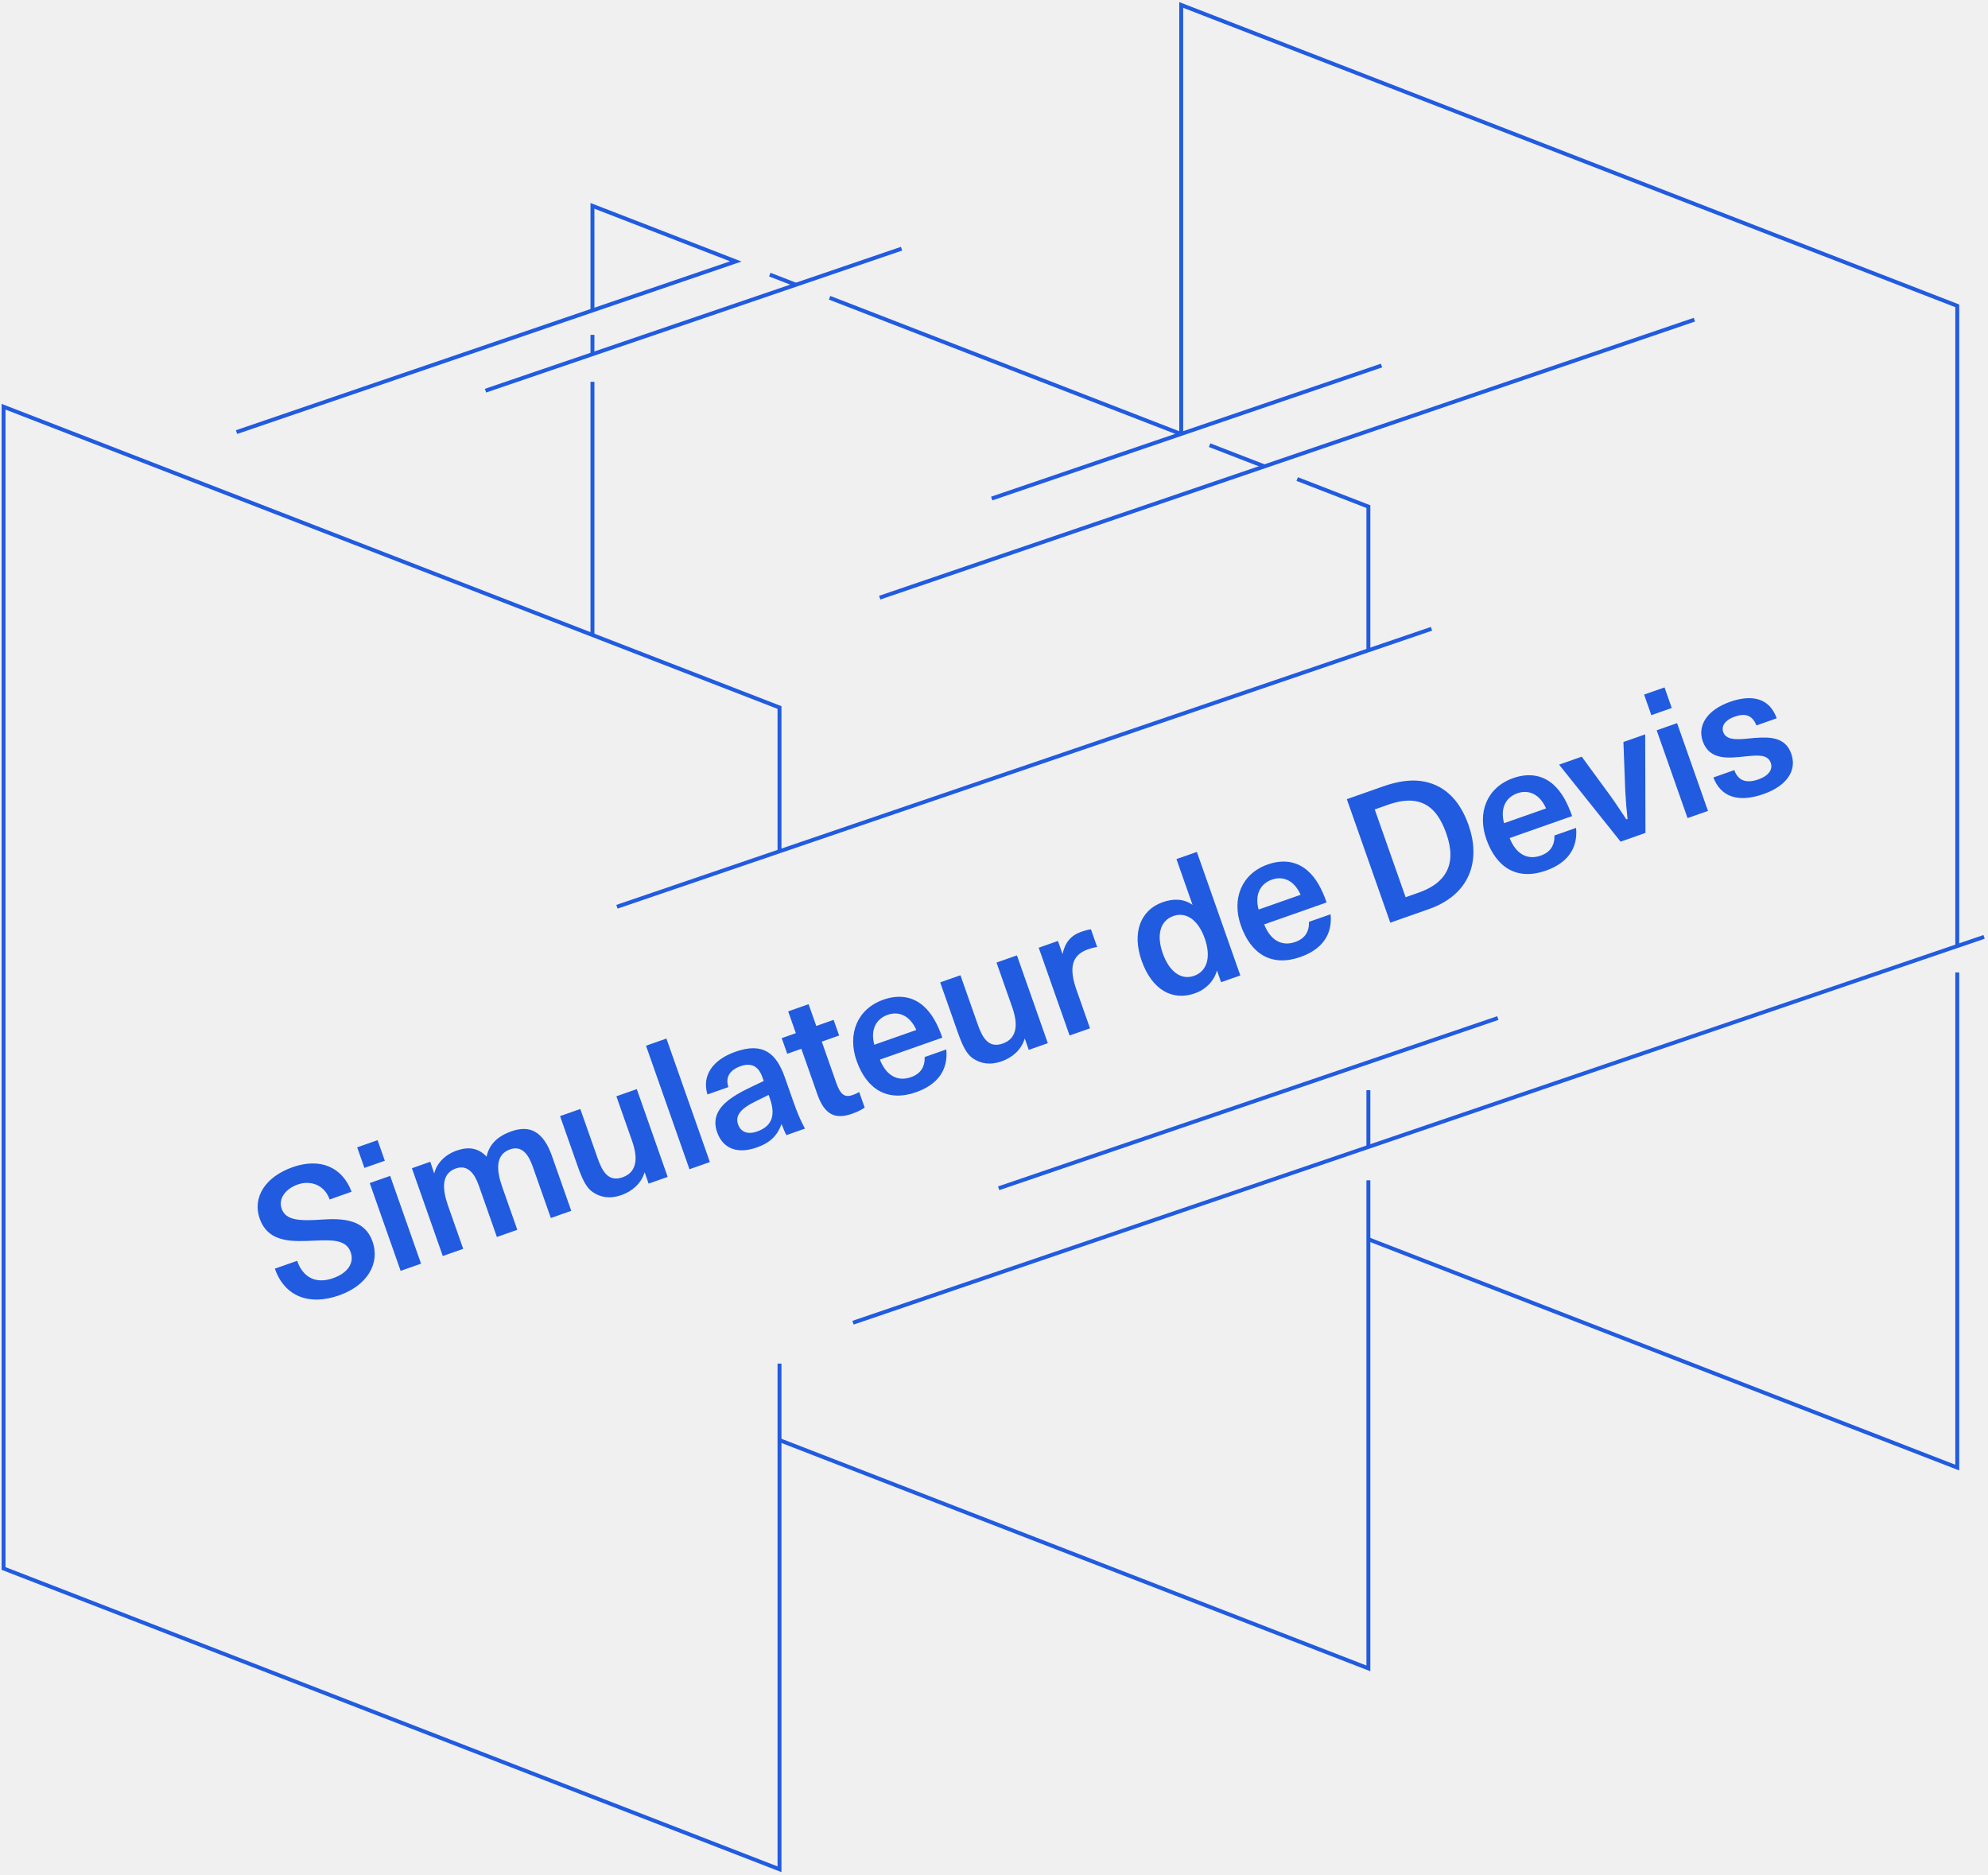
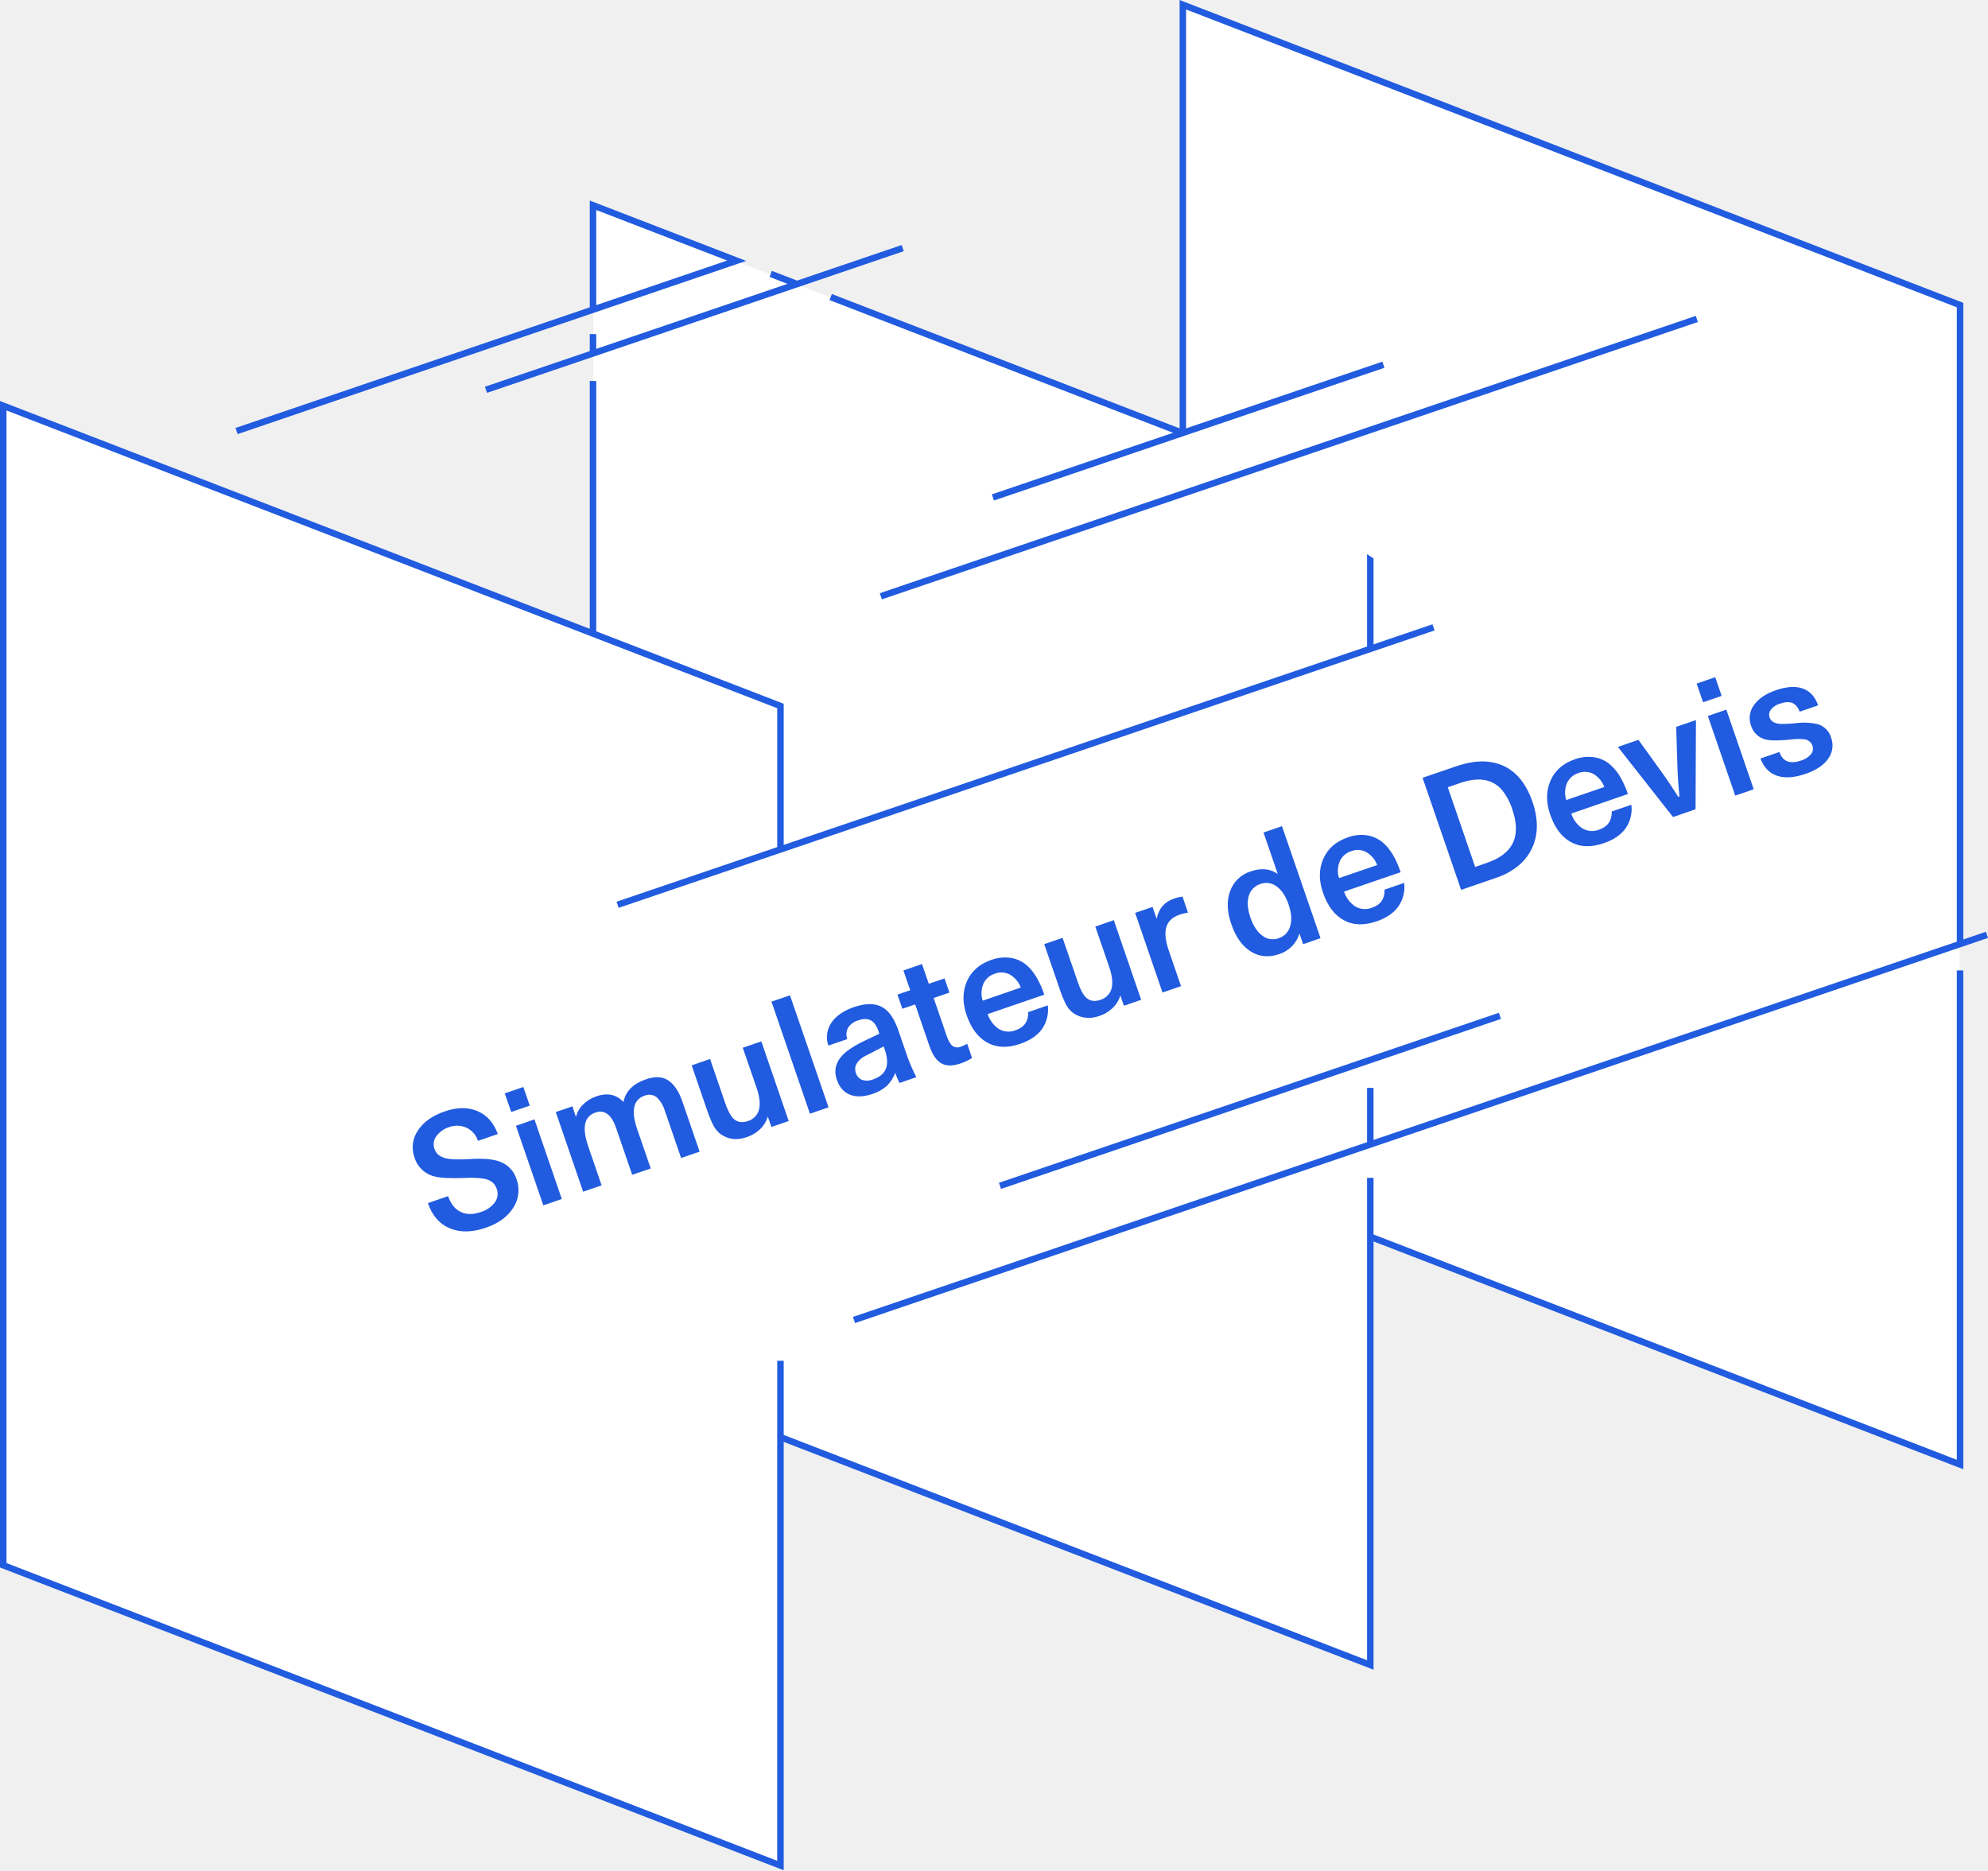
- <svg xmlns="http://www.w3.org/2000/svg" width="507" height="478" viewBox="0 0 507 478" fill="none">
-   <path d="M198.797 347.773V476.74L0.909 400.026V103.734L198.797 180.448V217.082" stroke="#215BDF" stroke-miterlimit="10" />
-   <path d="M348.979 301.027V425.504L198.797 367.291" stroke="#215BDF" stroke-miterlimit="10" />
-   <path d="M348.979 278.035V292.497" stroke="#215BDF" stroke-miterlimit="10" />
-   <path d="M330.825 122.178L348.979 129.211V165.873" stroke="#215BDF" stroke-miterlimit="10" />
-   <path d="M308.479 113.535L322.495 118.958" stroke="#215BDF" stroke-miterlimit="10" />
-   <path d="M211.574 75.942L301.244 110.712" stroke="#215BDF" stroke-miterlimit="10" />
-   <path d="M196.32 70.037L203.019 72.636" stroke="#215BDF" stroke-miterlimit="10" />
-   <path d="M499.161 248.012V374.296L348.979 316.054" stroke="#215BDF" stroke-miterlimit="10" />
-   <path d="M301.245 110.711V1.261L499.161 78.003V241.26" stroke="#215BDF" stroke-miterlimit="10" />
-   <path d="M217.541 337.351L506 238.944" stroke="#215BDF" stroke-miterlimit="10" />
-   <path d="M157.339 231.262L365.078 160.366" stroke="#215BDF" stroke-miterlimit="10" />
-   <path d="M224.352 152.429L432.118 81.533" stroke="#215BDF" stroke-miterlimit="10" />
-   <path d="M254.692 303.061L381.992 259.648" stroke="#215BDF" stroke-miterlimit="10" />
-   <path d="M252.92 127.149L352.328 93.227" stroke="#215BDF" stroke-miterlimit="10" />
-   <path d="M151.092 97.38V161.948" stroke="#215BDF" stroke-miterlimit="10" />
-   <path d="M151.092 85.402V90.147" stroke="#215BDF" stroke-miterlimit="10" />
-   <path d="M60.324 110.202L187.652 66.676L151.092 52.497V79.019" stroke="#215BDF" stroke-miterlimit="10" />
-   <path d="M123.818 99.638L229.925 63.428" stroke="#215BDF" stroke-miterlimit="10" />
-   <path d="M75.773 321.56L70.089 323.559C72.577 330.632 78.801 333.075 86.481 330.373C93.554 327.885 97.012 322.328 94.997 316.6C93.058 311.09 87.639 310.656 82.117 311.038C76.217 311.456 72.867 311.22 71.829 308.269C70.897 305.622 72.951 303.144 75.902 302.106C79.243 300.931 82.771 302.225 84.069 305.914L89.666 303.944C87.292 297.611 81.622 295.217 74.636 297.675C67.65 300.133 64.332 305.396 66.225 310.777C68.47 317.156 74.819 316.629 80.3 316.407C84.53 316.235 88.281 316.086 89.426 319.34C90.403 322.118 88.714 324.662 84.939 325.991C80.643 327.502 77.3 325.899 75.773 321.56ZM99.502 299.899L94.295 301.731L102.172 324.121L107.379 322.289L99.502 299.899ZM96.296 290.786L91.089 292.618L92.936 297.869L98.143 296.037L96.296 290.786ZM109.734 296.299L105.048 297.947L112.925 320.338L118.133 318.506L114.255 307.484C112.759 303.232 112.548 299.307 116.237 298.01C119.318 296.926 121.06 299.385 122.099 302.335L126.724 315.483L131.931 313.651L128.054 302.63C126.558 298.377 126.347 294.453 130.079 293.14C133.16 292.056 134.816 294.545 135.854 297.496L140.48 310.644L145.687 308.812L140.756 294.796C139.718 291.845 138.345 289.744 136.45 288.655C134.805 287.722 132.797 287.697 130.41 288.537C127.156 289.682 124.745 291.7 124.101 294.999C121.924 292.693 119.388 292.414 116.438 293.453C113.487 294.491 111.341 296.709 110.744 299.308L109.734 296.299ZM164.396 298.963L165.418 301.87L170.278 300.16L162.401 277.769L157.194 279.601L161.194 290.97C162.171 293.747 162.291 295.753 161.836 297.23C161.38 298.707 160.363 299.699 158.758 300.263C155.113 301.546 153.567 298.676 152.407 295.378L147.995 282.838L142.831 284.655L147.304 297.369C148.449 300.623 149.475 302.847 151.094 303.984C153.154 305.404 155.547 305.83 158.498 304.792C161.102 303.876 163.5 301.96 164.396 298.963ZM169.957 264.871L164.75 266.703L175.833 298.206L181.04 296.374L169.957 264.871ZM200.559 289.507L205.289 287.843C204.043 285.55 203.208 283.454 202.338 280.981L200.14 274.732C198.018 268.701 194.681 265.73 187.564 268.234C181.706 270.295 178.951 274.385 180.427 279.132L185.764 277.254C184.952 274.809 186.041 272.914 188.862 271.922C191.639 270.945 193.46 271.962 194.437 274.74L194.773 275.694C189.333 278.388 180.365 281.592 182.884 288.752C184.35 292.917 187.997 294.414 192.988 292.658C196.502 291.422 198.247 289.589 199.319 286.676C199.775 287.832 200.123 288.685 200.559 289.507ZM196.025 279.252L196.36 280.207C198.07 285.067 196.32 287.438 193.066 288.583C190.636 289.438 188.906 288.681 188.235 286.772C186.891 282.953 192.318 281.19 196.025 279.252ZM201.011 257.944L202.965 263.498L199.363 264.765L200.768 268.757L204.37 267.49L208.446 279.076C210.232 284.153 212.846 285.623 217.315 284.05C218.487 283.638 219.454 283.2 220.519 282.484L219.115 278.492C218.351 278.956 217.874 279.124 217.397 279.292C215.314 280.024 214.264 278.98 213.286 276.203L209.577 265.658L214.003 264.101L212.598 260.109L208.172 261.666L206.218 256.112L201.011 257.944ZM218.455 270.532C221.035 277.865 226.37 281.108 233.617 278.559C239.041 276.651 241.846 272.982 241.336 267.651L235.825 269.59C235.897 272.149 234.747 273.87 232.317 274.725C228.672 276.007 225.875 274.017 224.401 270.244L240.326 264.641C239.105 261.17 237.663 258.459 235.478 256.545C232.939 254.318 229.478 253.488 225.312 254.953C218.543 257.335 216.089 263.806 218.455 270.532ZM233.689 262.685L222.971 266.456C221.931 262.531 223.472 259.843 226.38 258.82C229.2 257.828 232.042 258.974 233.689 262.685ZM261.343 264.854L262.366 267.762L267.226 266.052L259.348 243.661L254.141 245.493L258.141 256.862C259.118 259.639 259.238 261.645 258.783 263.122C258.327 264.599 257.311 265.59 255.705 266.155C252.06 267.438 250.514 264.568 249.354 261.27L244.942 248.73L239.778 250.546L244.251 263.26C245.396 266.515 246.422 268.738 248.041 269.875C250.102 271.296 252.495 271.722 255.445 270.684C258.049 269.768 260.447 267.852 261.343 264.854ZM269.806 239.982L264.903 241.707L272.78 264.098L277.987 262.266L274.537 252.459C272.629 247.035 273.183 243.621 277.479 242.11C278.174 241.866 278.927 241.649 279.812 241.533L278.224 237.02C277.426 237.106 276.412 237.414 275.675 237.673C273.114 238.574 271.574 240.433 270.982 243.323L269.806 239.982ZM291.148 245.006C293.758 252.426 298.986 255.365 304.714 253.35C307.491 252.373 309.581 250.273 310.364 247.51L311.418 250.504L316.321 248.779L305.237 217.276L300.03 219.108L304.137 230.781C301.87 229.189 299.265 229.13 296.531 230.092C290.803 232.107 288.659 237.933 291.148 245.006ZM296.528 243.113C294.88 238.426 295.896 234.801 299.238 233.626C302.535 232.466 305.598 234.655 307.247 239.342C308.941 244.158 307.807 247.727 304.509 248.887C301.211 250.047 298.177 247.799 296.528 243.113ZM316.462 236.051C319.042 243.384 324.377 246.627 331.623 244.078C337.048 242.17 339.853 238.501 339.343 233.17L333.832 235.109C333.903 237.668 332.753 239.389 330.323 240.244C326.678 241.526 323.881 239.536 322.408 235.763L338.333 230.16C337.111 226.689 335.67 223.978 333.485 222.064C330.946 219.837 327.484 219.007 323.318 220.472C316.549 222.854 314.096 229.325 316.462 236.051ZM331.695 228.204L320.977 231.975C319.938 228.05 321.479 225.362 324.386 224.339C327.207 223.347 330.048 224.493 331.695 228.204ZM352.682 200.584L343.483 203.82L354.566 235.323L364.416 231.858C370.014 229.889 373.406 226.501 374.895 222.417C376.203 218.788 376.003 214.615 374.537 210.45C372.14 203.637 367.946 199.895 362.232 199.175C359.374 198.815 356.153 199.362 352.682 200.584ZM361.859 227.638L358.474 228.828L350.597 206.438L354.025 205.232C357.019 204.178 359.517 203.933 361.548 204.438C364.951 205.24 367.221 207.952 368.855 212.595C370.275 216.631 370.226 219.818 368.843 222.401C367.6 224.691 365.287 226.432 361.859 227.638ZM379.063 214.026C381.643 221.36 386.978 224.603 394.224 222.054C399.648 220.145 402.454 216.476 401.944 211.145L396.433 213.084C396.504 215.644 395.354 217.365 392.924 218.22C389.279 219.502 386.482 217.512 385.008 213.739L400.934 208.136C399.712 204.665 398.271 201.953 396.086 200.04C393.547 197.812 390.085 196.982 385.919 198.448C379.15 200.829 376.697 207.3 379.063 214.026ZM394.296 206.18L383.578 209.951C382.539 206.025 384.08 203.338 386.987 202.315C389.808 201.322 392.649 202.468 394.296 206.18ZM403.389 192.984L397.618 195.015L413.306 214.658L419.641 212.429L419.574 187.29L414.02 189.244L414.487 201.661C414.615 204.103 414.814 206.471 415.072 208.867L414.768 208.974C413.426 206.959 412.142 204.973 410.712 202.989L403.389 192.984ZM427.709 184.428L422.502 186.26L430.379 208.651L435.586 206.819L427.709 184.428ZM424.503 175.316L419.296 177.148L421.143 182.398L426.35 180.566L424.503 175.316ZM442.302 196.41L436.964 198.288C438.881 203.319 443.386 204.758 449.764 202.513C455.622 200.452 458.351 196.566 456.825 192.227C455.313 187.931 451.312 187.925 447.462 188.207C443.83 188.558 440.319 189.11 439.479 186.724C438.914 185.118 440.038 183.601 442.338 182.792C445.159 181.8 446.886 182.411 447.947 185.012L453.111 183.196C451.386 178.292 447.144 176.908 441.199 178.999C435.471 181.014 432.816 184.972 434.251 189.051C435.976 193.954 440.84 193.365 444.979 192.932C448.131 192.604 450.803 192.298 451.597 194.554C452.207 196.29 450.968 197.896 448.495 198.766C445.327 199.881 443.248 199.1 442.302 196.41Z" fill="#215BDF" />
+ <svg xmlns="http://www.w3.org/2000/svg" viewBox="0 0 919.516 865.106">
+   <path d="M920.931,684.619V148.258L561.4,9.37V207.776L288.945,102.537V300.686L16.489,195.447V731.771L375.984,870.659V672.473l272.492,105.276V579.343Z" transform="translate(-14.52692 -7.26555)" style="fill:#fff" />
+   <path d="M375.507,870.182V333.821L16.012,194.933V731.294Z" transform="translate(-14.52692 -7.26555)" style="fill:#fff" />
+   <path d="M375.518,636.7v233.484L16.027,731.297V194.941L375.518,333.828v66.343" transform="translate(-14.52692 -7.26555)" style="fill:none;stroke:#215bdf;stroke-miterlimit:10;stroke-width:3px" />
+   <path d="M375.507,672.033,648.329,777.419V552.079Z" transform="translate(-14.52692 -7.26555)" style="fill:#fff" />
+   <path d="M648.337,552.084V777.421L375.518,672.036" transform="translate(-14.52692 -7.26555)" style="fill:none;stroke:#215bdf;stroke-miterlimit:10;stroke-width:3px" />
+   <path d="M648.337,510.473v26.163" transform="translate(-14.52692 -7.26555)" style="fill:none;stroke:#215bdf;stroke-miterlimit:10;stroke-width:3px" />
+   <path d="M648.329,241.095,615.304,228.362,648.329,307.438Z" transform="translate(-14.52692 -7.26555)" style="fill:#fff" />
+   <path d="M615.313,228.37l33.025,12.733V307.445" transform="translate(-14.52692 -7.26555)" style="fill:none;stroke:#215bdf;stroke-miterlimit:10;stroke-width:3px" />
+   <path d="M574.766,212.701,600.195,222.499" transform="translate(-14.52692 -7.26555)" style="fill:none;stroke:#215bdf;stroke-miterlimit:10;stroke-width:3px" />
+   <path d="M398.745,144.671l162.885,62.93" transform="translate(-14.52692 -7.26555)" style="fill:none;stroke:#215bdf;stroke-miterlimit:10;stroke-width:3px" />
+   <path d="M371.004,133.956l12.146,4.697" transform="translate(-14.52692 -7.26555)" style="fill:none;stroke:#215bdf;stroke-miterlimit:10;stroke-width:3px" />
+   <path d="M921.115,684.693v-228.569L648.329,579.306Z" transform="translate(-14.52692 -7.26555)" style="fill:#fff" />
+   <path d="M921.12,456.129V684.696l-272.783-105.385" transform="translate(-14.52692 -7.26555)" style="fill:none;stroke:#215bdf;stroke-miterlimit:10;stroke-width:3px" />
+   <path d="M921.115,443.904V148.368L561.62,9.443v198.149Z" transform="translate(-14.52692 -7.26555)" style="fill:#fff" />
+   <path d="M561.63,207.601V9.453L921.12,148.377V443.91" transform="translate(-14.52692 -7.26555)" style="fill:none;stroke:#215bdf;stroke-miterlimit:10;stroke-width:3px" />
+   <path d="M409.533,617.839,933.56,439.69" transform="translate(-14.52692 -7.26555)" style="fill:none;stroke:#215bdf;stroke-miterlimit:10;stroke-width:3px" />
+   <path d="M300.185,425.783,677.582,297.464" transform="translate(-14.52692 -7.26555)" style="fill:none;stroke:#215bdf;stroke-miterlimit:10;stroke-width:3px" />
+   <path d="M421.936,283.08,799.37,154.798" transform="translate(-14.52692 -7.26555)" style="fill:none;stroke:#215bdf;stroke-miterlimit:10;stroke-width:3px" />
+   <path d="M477.05,555.79l231.245-78.635" transform="translate(-14.52692 -7.26555)" style="fill:none;stroke:#215bdf;stroke-miterlimit:10;stroke-width:3px" />
+   <path d="M473.784,237.36l180.608-61.389" transform="translate(-14.52692 -7.26555)" style="fill:none;stroke:#215bdf;stroke-miterlimit:10;stroke-width:3px" />
+   <path d="M288.81,183.493v116.87" transform="translate(-14.52692 -7.26555)" style="fill:none;stroke:#215bdf;stroke-miterlimit:10;stroke-width:3px" />
+   <path d="M288.81,161.807v8.586" transform="translate(-14.52692 -7.26555)" style="fill:none;stroke:#215bdf;stroke-miterlimit:10;stroke-width:3px" />
+   <path d="M288.798,150.203l-5.137,1.871L355.252,127.856,288.798,102.207Z" transform="translate(-14.52692 -7.26555)" style="fill:#fff" />
+   <path d="M123.944,206.647l231.319-78.782-66.453-25.649v47.996" transform="translate(-14.52692 -7.26555)" style="fill:none;stroke:#215bdf;stroke-miterlimit:10;stroke-width:3px" />
+   <path d="M239.31,187.566l192.753-65.535" transform="translate(-14.52692 -7.26555)" style="fill:none;stroke:#215bdf;stroke-miterlimit:10;stroke-width:3px" />
+   <path d="M207.813,530.209a13.795,13.795,0,0,0-1.541,12.549,12.787,12.787,0,0,0,9.467,8.733q3.779.991,13.54.661a43.478,43.478,0,0,1,9.394.367q4.33.954,5.578,4.55a6.798,6.798,0,0,1-.807,6.348,12.695,12.695,0,0,1-6.642,4.513q-5.321,1.835-9.247-.11-3.927-1.908-5.761-7.266l-9.357,3.229q2.972,8.66,10.164,11.669,7.118,2.972,16.659-.294,8.734-3.009,12.66-9.21a14.832,14.832,0,0,0,1.505-13.32,12.66,12.66,0,0,0-8.33-8.256q-4.587-1.504-12.77-.991-7.999.477-11.412-.294-4.257-.954-5.431-4.403a6.232,6.232,0,0,1,.991-6.018,11.412,11.412,0,0,1,5.761-4.036,10.625,10.625,0,0,1,7.962.22,9.938,9.938,0,0,1,5.394,6.128l9.21-3.156q-2.862-7.816-9.431-10.605-6.568-2.825-15.155.147Q211.63,524.302,207.813,530.209Z" transform="translate(-14.52692 -7.26555)" style="fill:#215bdf" />
+   <path d="M261.718,525.036l-8.55,2.972,12.66,36.804,8.55-2.936-12.66-36.841m-2.165-6.348-2.972-8.623-8.587,2.936,2.972,8.623Z" transform="translate(-14.52692 -7.26555)" style="fill:#215bdf" />
+   <path d="M329.566,542.906l8.55-2.936-7.926-23.081q-2.569-7.486-6.972-10.128-4-2.312-9.907-.257-8.953,3.082-10.421,10.531a10.495,10.495,0,0,0-5.798-3.376,13.323,13.323,0,0,0-6.788.771,15.537,15.537,0,0,0-6.128,3.78,11.942,11.942,0,0,0-3.266,5.761l-1.614-4.954-7.706,2.642,12.66,36.841,8.55-2.936-6.238-18.164q-4.403-12.843,3.376-15.522,6.348-2.165,9.577,7.192l7.412,21.613,8.586-2.936-6.238-18.127q-4.439-12.843,3.413-15.558a5.542,5.542,0,0,1,6.018,1.138,14.609,14.609,0,0,1,3.413,6.091Z" transform="translate(-14.52692 -7.26555)" style="fill:#215bdf" />
+   <path d="M358.077,491.901l6.458,18.714q2.165,6.458.954,10.274a7.506,7.506,0,0,1-5.064,4.954q-4.109,1.394-6.752-1.248-1.945-1.945-3.633-6.862l-7.082-20.622-8.513,2.936,7.192,20.916a51.065,51.065,0,0,0,2.789,6.752,12.1,12.1,0,0,0,3.376,4.146q5.32,3.743,12.146,1.394a16.732,16.732,0,0,0,5.908-3.449,13.598,13.598,0,0,0,3.816-6.055l1.651,4.807,7.999-2.752L366.663,488.965Z" transform="translate(-14.52692 -7.26555)" style="fill:#215bdf" />
+   <path d="M379.91,467.646l-8.55,2.936L389.157,522.43l8.587-2.972Z" transform="translate(-14.52692 -7.26555)" style="fill:#215bdf" />
+   <path d="M409.486,473.113q-7.229,2.495-10.421,7.229a11.812,11.812,0,0,0-1.394,10.568l8.77-3.009a6.302,6.302,0,0,1,.367-5.284,8.368,8.368,0,0,1,4.77-3.413q6.715-2.312,9.137,4.66l.514,1.578q-2.239,1.101-7.412,3.523a46.74,46.74,0,0,0-7.302,4.33q-7.559,5.834-4.917,13.43,1.761,5.174,6.055,6.899,4.33,1.725,10.458-.367a18.143,18.143,0,0,0,6.715-3.816,15.717,15.717,0,0,0,3.743-5.908,44.981,44.981,0,0,0,2.018,4.66l7.779-2.679a79.412,79.412,0,0,1-4.77-11.302l-3.523-10.274q-2.715-7.963-7.192-10.641-5.027-3.046-13.393-.183m13.76,18.2.55,1.541q1.945,5.688.293,9.174-1.468,3.082-5.798,4.55a7.434,7.434,0,0,1-5.064.183,5.127,5.127,0,0,1-2.862-3.229q-1.358-4.036,3.376-7.302Q413.999,496.047,423.246,491.313Z" transform="translate(-14.52692 -7.26555)" style="fill:#215bdf" />
+   <path d="M432.383,456.16l3.156,9.137-5.908,2.018,2.239,6.568,5.945-2.018,6.532,19.044q2.128,6.275,5.578,8.22,3.413,1.945,8.917.037a22.079,22.079,0,0,0,5.284-2.532l-2.238-6.568a17.565,17.565,0,0,1-2.862,1.321,4.025,4.025,0,0,1-4.036-.404q-1.431-1.174-2.642-4.734l-5.981-17.356,7.302-2.495-2.275-6.568-7.266,2.495-3.156-9.137Z" transform="translate(-14.52692 -7.26555)" style="fill:#215bdf" />
+   <path d="M489.699,453.995a14.798,14.798,0,0,0-7.302-3.596,18.473,18.473,0,0,0-9.357.881q-8.22,2.825-11.339,10.018-3.008,7.009-.11,15.448,3.156,9.21,9.504,12.733,6.495,3.669,15.302.624,6.752-2.312,10.017-6.752a15.645,15.645,0,0,0,2.752-11.045l-9.063,3.119q.184,6.348-5.798,8.366a8.778,8.778,0,0,1-7.852-.587,13.426,13.426,0,0,1-5.101-6.862l26.2-8.99q-3.082-9.064-7.853-13.357m-20.659,16.146a11.466,11.466,0,0,1,.44-8.073,8.701,8.701,0,0,1,5.247-4.44,8.482,8.482,0,0,1,6.715.33,11.639,11.639,0,0,1,5.247,6.091Z" transform="translate(-14.52692 -7.26555)" style="fill:#215bdf" />
+   <path d="M529.696,432.896l-8.55,2.972,6.422,18.677q2.202,6.348.991,10.311a7.512,7.512,0,0,1-5.101,4.917q-4.073,1.394-6.715-1.211-1.982-1.981-3.633-6.862l-7.118-20.622-8.477,2.899,7.192,20.916a48.573,48.573,0,0,0,2.752,6.752,11.647,11.647,0,0,0,3.376,4.146q5.394,3.743,12.146,1.431a16.308,16.308,0,0,0,5.908-3.449,13.624,13.624,0,0,0,3.853-6.055l1.615,4.77,7.999-2.752Z" transform="translate(-14.52692 -7.26555)" style="fill:#215bdf" />
+   <path d="M549.511,432.236l-1.908-5.467-8.036,2.752,12.66,36.841,8.55-2.936-5.541-16.146q-2.385-6.899-1.321-10.898,1.101-4.293,6.275-6.055a23.459,23.459,0,0,1,3.816-.917l-2.532-7.412a18.636,18.636,0,0,0-4.183,1.027Q550.98,425.227,549.511,432.236Z" transform="translate(-14.52692 -7.26555)" style="fill:#215bdf" />
+   <path d="M607.488,389.413l-8.55,2.936,6.605,19.191q-5.21-3.706-12.476-1.211a14.643,14.643,0,0,0-9.541,9.063q-2.496,6.642.514,15.338,3.119,9.063,9.137,12.733,5.871,3.596,13.026,1.138a14.574,14.574,0,0,0,5.908-3.669,13.757,13.757,0,0,0,3.449-5.871l1.688,4.954,8.073-2.789-17.834-51.812m-10.017,26.75a7.874,7.874,0,0,1,7.559,1.138q3.523,2.569,5.504,8.33,2.018,5.908.734,10.091a8.065,8.065,0,0,1-5.321,5.541,7.773,7.773,0,0,1-7.559-1.211q-3.486-2.569-5.504-8.366-1.982-5.798-.77-9.944A8.074,8.074,0,0,1,597.471,416.163Z" transform="translate(-14.52692 -7.26555)" style="fill:#215bdf" />
+   <path d="M637.871,394.624q-8.219,2.825-11.338,10.018-3.009,7.009-.11,15.448,3.155,9.21,9.504,12.733,6.495,3.669,15.302.624,6.788-2.348,10.017-6.788a15.58,15.58,0,0,0,2.752-11.008l-9.064,3.119q.183,6.348-5.798,8.366a8.856,8.856,0,0,1-7.852-.624,13.424,13.424,0,0,1-5.101-6.825l26.2-8.99q-3.119-9.137-7.853-13.357a15.086,15.086,0,0,0-7.339-3.633,18.085,18.085,0,0,0-9.321.917m1.688,6.348a8.294,8.294,0,0,1,6.715.33,11.639,11.639,0,0,1,5.247,6.091L633.872,413.448a11.356,11.356,0,0,1,.44-8.036A8.7,8.7,0,0,1,639.559,400.972Z" transform="translate(-14.52692 -7.26555)" style="fill:#215bdf" />
+   <path d="M703.334,359.654q-6.715-.881-15.669,2.202l-15.155,5.174,17.833,51.849,16.219-5.578a31.66,31.66,0,0,0,11.155-6.348,23.269,23.269,0,0,0,6.128-9.027q3.265-8.807-.44-19.631-5.725-16.733-20.072-18.641m-13.54,9.834q7.303-2.495,12.366-1.211a13.31,13.31,0,0,1,7.045,4.367,27.292,27.292,0,0,1,4.844,9.1q3.339,9.687-.11,16.109-3.156,5.614-11.522,8.476L696.839,408.274,684.179,371.433Z" transform="translate(-14.52692 -7.26555)" style="fill:#215bdf" />
+   <path d="M742.927,358.48q-8.22,2.825-11.302,10.018-3.009,7.045-.11,15.485,3.156,9.21,9.467,12.733,6.495,3.633,15.302.587,6.788-2.312,10.054-6.752a15.648,15.648,0,0,0,2.752-11.045l-9.064,3.119q.11,6.348-5.835,8.403a8.771,8.771,0,0,1-7.816-.624,13.166,13.166,0,0,1-5.1-6.825l26.2-9.027a44.34,44.34,0,0,0-3.339-7.596,21.752,21.752,0,0,0-4.55-5.724,14.462,14.462,0,0,0-7.302-3.633,18.472,18.472,0,0,0-9.357.881m-3.963,18.861a11.466,11.466,0,0,1,.44-8.073,8.703,8.703,0,0,1,5.247-4.44,8.495,8.495,0,0,1,6.715.33,11.666,11.666,0,0,1,5.21,6.128Z" transform="translate(-14.52692 -7.26555)" style="fill:#215bdf" />
+   <path d="M798.959,340.353l-9.137,3.119.624,20.402q.257,5.871.88,11.816l-.514.183q-4.551-7.045-6.568-9.871L772.356,349.49l-9.504,3.266,25.503,32.438,10.421-3.596Z" transform="translate(-14.52692 -7.26555)" style="fill:#215bdf" />
+   <path d="M810.848,329.161l-2.972-8.66-8.587,2.972,2.972,8.623,8.587-2.936m2.165,6.348-8.55,2.936,12.66,36.841,8.55-2.936Z" transform="translate(-14.52692 -7.26555)" style="fill:#215bdf" />
+   <path d="M825.783,333.418a10.114,10.114,0,0,0-1.358,9.504,9.435,9.435,0,0,0,7.302,6.532q3.082.661,10.274-.037a31.713,31.713,0,0,1,6.862-.22,4.478,4.478,0,0,1,3.963,2.972,4.045,4.045,0,0,1-.661,3.963,9.211,9.211,0,0,1-4.476,2.899q-7.853,2.715-10.128-3.926L828.792,358.113q2.312,6.165,7.706,7.999,5.357,1.798,13.247-.917,7.229-2.495,10.384-6.972A10.353,10.353,0,0,0,861.45,348.389a9.17,9.17,0,0,0-6.201-6.165,28.039,28.039,0,0,0-9.137-.55,64.229,64.229,0,0,1-8.256.44q-3.927-.33-4.807-2.936a3.728,3.728,0,0,1,.624-3.706,8.101,8.101,0,0,1,4.11-2.715q3.486-1.211,5.688-.367,2.202.881,3.486,4.073l8.513-2.936q-2.091-6.018-7.118-7.779-4.991-1.761-12.403.771Q828.902,328.941,825.783,333.418Z" transform="translate(-14.52692 -7.26555)" style="fill:#215bdf" />
</svg>
